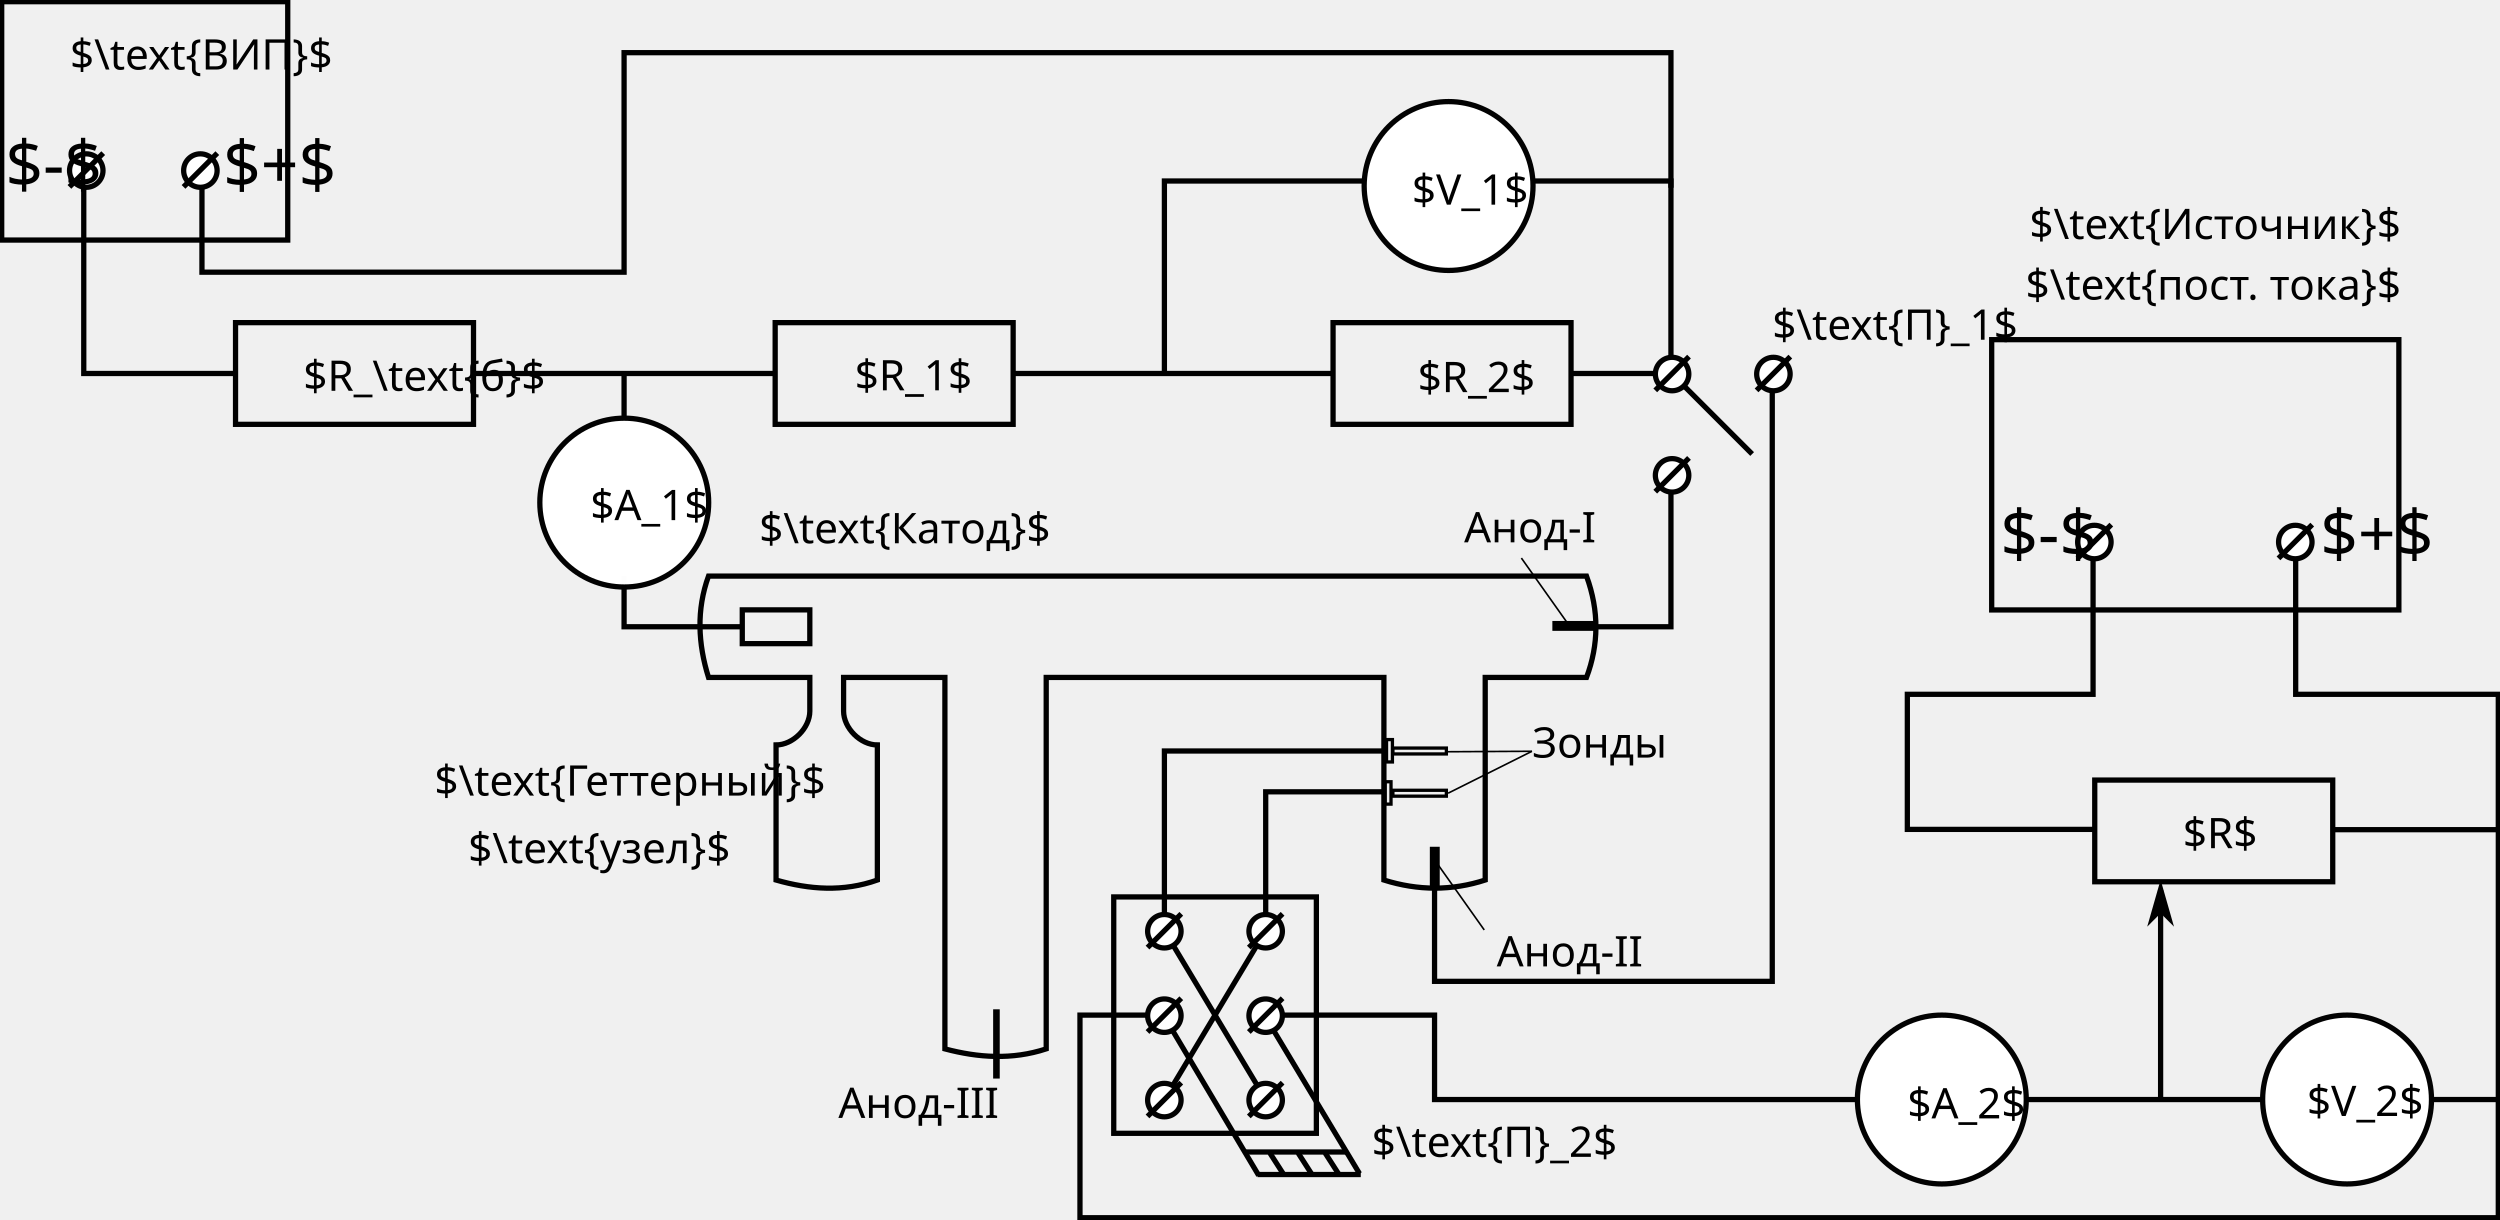
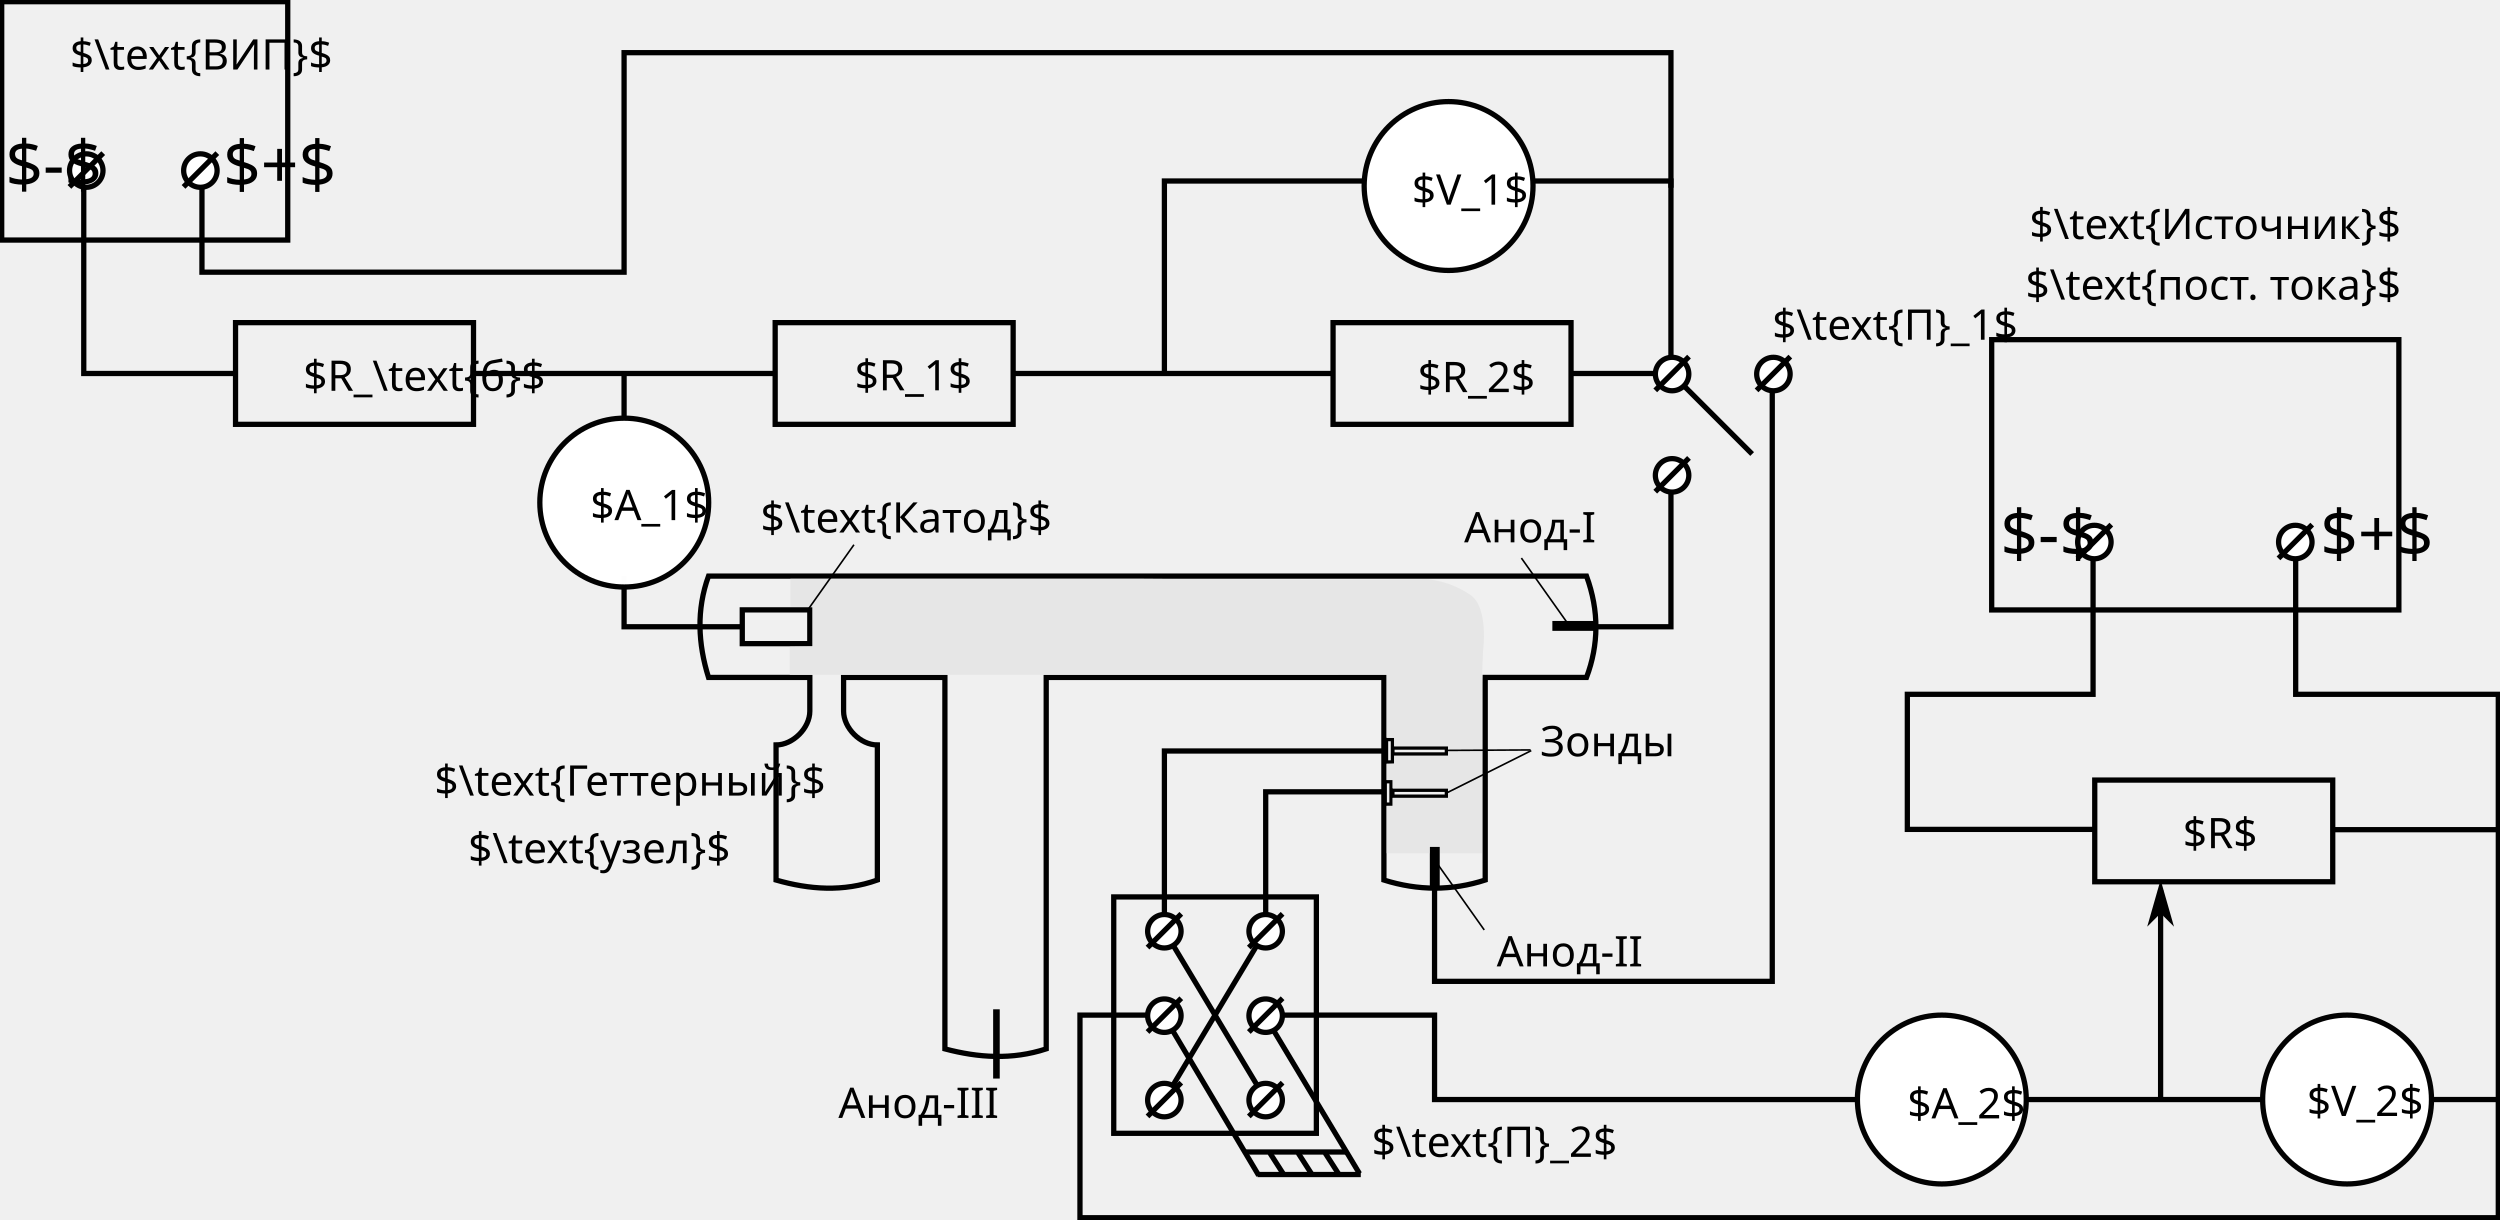
<svg xmlns="http://www.w3.org/2000/svg" width="133.713mm" height="65.221mm" viewBox="0 0 473.786 231.099" id="svg8942" version="1.1">
  <defs id="defs8944">
    <marker orient="auto" refY="0.0" refX="0.0" id="Arrow1Mend" style="overflow:visible;">
      <path id="path4330" d="M 0.0,0.0 L 5.0,-5.0 L -12.5,0.0 L 5.0,5.0 L 0.0,0.0 z " style="fill-rule:evenodd;stroke:#000000;stroke-width:1pt;stroke-opacity:1;fill:#000000;fill-opacity:1" transform="scale(0.4) rotate(180) translate(10,0)" />
    </marker>
    <marker orient="auto" refY="0" refX="0" id="Arrow1Lend" style="overflow:visible">
      <path id="path4215" d="M 0,0 5,-5 -12.5,0 5,5 0,0 Z" style="fill:#000000;fill-opacity:1;fill-rule:evenodd;stroke:#000000;stroke-width:1pt;stroke-opacity:1" transform="matrix(-0.8,0,0,-0.8,-10,0)" />
    </marker>
  </defs>
  <g id="layer1" transform="translate(-176.7158,-291.7631)">
    <circle style="opacity:0.99;fill:#ffffff;fill-opacity:1;stroke:#000000;stroke-width:1;stroke-linejoin:miter;stroke-miterlimit:4;stroke-dasharray:none;stroke-dashoffset:0;stroke-opacity:1" id="path9492" cx="397.377" cy="500.248" r="3.171" />
    <path style="fill:none;fill-rule:evenodd;stroke:#000000;stroke-width:1;stroke-linecap:butt;stroke-linejoin:miter;stroke-opacity:1;stroke-miterlimit:4;stroke-dasharray:none" d="m 394.185,503.343 6.4,-6.4" id="path9494" />
    <circle style="opacity:0.99;fill:#ffffff;fill-opacity:1;stroke:#000000;stroke-width:1;stroke-linejoin:miter;stroke-miterlimit:4;stroke-dasharray:none;stroke-dashoffset:0;stroke-opacity:1" id="path9492-2" cx="416.577" cy="500.248" r="3.171" />
    <path style="fill:none;fill-rule:evenodd;stroke:#000000;stroke-width:1;stroke-linecap:butt;stroke-linejoin:miter;stroke-opacity:1;stroke-miterlimit:4;stroke-dasharray:none" d="m 413.385,503.343 6.4,-6.4" id="path9494-0" />
    <circle style="opacity:0.99;fill:#ffffff;fill-opacity:1;stroke:#000000;stroke-width:1;stroke-linejoin:miter;stroke-miterlimit:4;stroke-dasharray:none;stroke-dashoffset:0;stroke-opacity:1" id="path9492-6" cx="397.377" cy="484.248" r="3.171" />
    <path style="fill:none;fill-rule:evenodd;stroke:#000000;stroke-width:1;stroke-linecap:butt;stroke-linejoin:miter;stroke-opacity:1;stroke-miterlimit:4;stroke-dasharray:none" d="m 394.185,487.343 6.4,-6.4" id="path9494-8" />
    <circle style="opacity:0.99;fill:#ffffff;fill-opacity:1;stroke:#000000;stroke-width:1;stroke-linejoin:miter;stroke-miterlimit:4;stroke-dasharray:none;stroke-dashoffset:0;stroke-opacity:1" id="path9492-9" cx="416.577" cy="484.248" r="3.171" />
    <path style="fill:none;fill-rule:evenodd;stroke:#000000;stroke-width:1;stroke-linecap:butt;stroke-linejoin:miter;stroke-opacity:1;stroke-miterlimit:4;stroke-dasharray:none" d="m 413.385,487.343 6.4,-6.4" id="path9494-2" />
    <circle style="opacity:0.99;fill:#ffffff;fill-opacity:1;stroke:#000000;stroke-width:1;stroke-linejoin:miter;stroke-miterlimit:4;stroke-dasharray:none;stroke-dashoffset:0;stroke-opacity:1" id="path9492-66" cx="397.377" cy="468.248" r="3.171" />
    <path style="fill:none;fill-rule:evenodd;stroke:#000000;stroke-width:1;stroke-linecap:butt;stroke-linejoin:miter;stroke-opacity:1;stroke-miterlimit:4;stroke-dasharray:none" d="m 394.185,471.343 6.4,-6.4" id="path9494-4" />
    <circle style="opacity:0.99;fill:#ffffff;fill-opacity:1;stroke:#000000;stroke-width:1;stroke-linejoin:miter;stroke-miterlimit:4;stroke-dasharray:none;stroke-dashoffset:0;stroke-opacity:1" id="path9492-95" cx="416.577" cy="468.248" r="3.171" />
    <path style="fill:none;fill-rule:evenodd;stroke:#000000;stroke-width:1;stroke-linecap:butt;stroke-linejoin:miter;stroke-opacity:1;stroke-miterlimit:4;stroke-dasharray:none" d="m 413.385,471.343 6.4,-6.4" id="path9494-04" />
    <path style="fill:none;fill-rule:evenodd;stroke:#000000;stroke-width:1;stroke-linecap:butt;stroke-linejoin:miter;stroke-opacity:1;stroke-miterlimit:4;stroke-dasharray:none" d="m 399.194,471.156 15.664,26.107" id="path9546" />
    <path style="fill:none;fill-rule:evenodd;stroke:#000000;stroke-width:1;stroke-linecap:butt;stroke-linejoin:miter;stroke-opacity:1;stroke-miterlimit:4;stroke-dasharray:none" d="m 398.798,497.787 16.226,-27.043" id="path9548" />
    <path style="fill:none;fill-rule:evenodd;stroke:#000000;stroke-width:1;stroke-linecap:butt;stroke-linejoin:miter;stroke-opacity:1;stroke-miterlimit:4;stroke-dasharray:none" d="M 434.364,514.187 418.138,487.144" id="path9548-8" />
    <path style="fill:none;fill-rule:evenodd;stroke:#000000;stroke-width:1;stroke-linecap:butt;stroke-linejoin:miter;stroke-opacity:1;stroke-miterlimit:4;stroke-dasharray:none" d="M 415.257,514.522 399.019,487.201" id="path9548-7" />
    <path style="fill:none;fill-rule:evenodd;stroke:#000000;stroke-width:1;stroke-linecap:butt;stroke-linejoin:miter;stroke-opacity:1;stroke-miterlimit:4;stroke-dasharray:none" d="m 434.604,514.352 -19.581,0" id="path9571" />
    <path style="fill:none;fill-rule:evenodd;stroke:#000000;stroke-width:1;stroke-linecap:butt;stroke-linejoin:miter;stroke-opacity:1;stroke-miterlimit:4;stroke-dasharray:none" d="m 432.05,510.085 -19.457,0" id="path9573" />
    <path style="fill:none;fill-rule:evenodd;stroke:#000000;stroke-width:1;stroke-linecap:butt;stroke-linejoin:miter;stroke-opacity:1;stroke-miterlimit:4;stroke-dasharray:none" d="m 427.855,510.274 2.631,4.103" id="path9577" />
    <path style="fill:none;fill-rule:evenodd;stroke:#000000;stroke-width:1;stroke-linecap:butt;stroke-linejoin:miter;stroke-opacity:1;stroke-miterlimit:4;stroke-dasharray:none" d="m 422.735,510.274 2.631,4.103" id="path9577-1" />
    <path style="fill:none;fill-rule:evenodd;stroke:#000000;stroke-width:1;stroke-linecap:butt;stroke-linejoin:miter;stroke-opacity:1;stroke-miterlimit:4;stroke-dasharray:none" d="m 417.379,510.274 2.631,4.103" id="path9577-7" />
    <path style="fill:none;fill-rule:evenodd;stroke:#000000;stroke-width:1;stroke-linecap:butt;stroke-linejoin:miter;stroke-miterlimit:4;stroke-dasharray:none;stroke-dashoffset:0;stroke-opacity:1" d="m 387.786,506.543 38.399,0 0,-44.799 -38.399,0 z" id="path9600" />
    <path style="fill:none;fill-rule:evenodd;stroke:#000000;stroke-width:1;stroke-linecap:butt;stroke-linejoin:miter;stroke-opacity:1;stroke-miterlimit:4;stroke-dasharray:none" d="m 438.985,458.543 c 6.508,2.051 12.907,2.043 19.2,0 l 0,-38.399 19.2,0 c 2.323,-6.189 2.418,-12.58 0,-19.2 l -166.397,0 c -2.316,6.4 -1.989,12.8 0,19.2 l 19.2,0 0,6.4 c 0,3.2 -3.2,6.4 -6.4,6.4 l 0,25.6 c 6.333,1.811 12.715,2.292 19.2,0 l 0,-25.6 c -3.2,0 -6.4,-3.2 -6.4,-6.4 l 0,-6.4 19.2,0 0,70.399 c 6.333,1.677 12.715,2.122 19.2,0 l 0,-70.399 63.999,0 z" id="path9602" />
    <path style="fill:none;fill-rule:evenodd;stroke:#000000;stroke-width:1;stroke-linecap:butt;stroke-linejoin:miter;stroke-miterlimit:4;stroke-dasharray:none;stroke-opacity:1" d="m 416.585,465.056 0,-23.232 22.4,0" id="path9627" />
    <path style="fill:none;fill-rule:evenodd;stroke:#000000;stroke-width:1;stroke-linecap:butt;stroke-linejoin:miter;stroke-miterlimit:4;stroke-dasharray:none;stroke-opacity:1" d="m 438.985,434.088 -41.599,0 0,30.824" id="path9629" />
    <path style="fill:none;fill-rule:evenodd;stroke:#000000;stroke-width:1;stroke-linecap:butt;stroke-linejoin:miter;stroke-opacity:1;stroke-miterlimit:4;stroke-dasharray:none" d="m 317.387,407.344 0,6.4 12.8,0 0,-6.4 z" id="path9631" />
    <circle style="opacity:0.99;fill:#ffffff;fill-opacity:1;stroke:#000000;stroke-width:1;stroke-linejoin:miter;stroke-miterlimit:4;stroke-dasharray:none;stroke-dashoffset:0;stroke-opacity:1" id="path9492-9-1" cx="493.601" cy="381.85" r="3.171" />
    <path style="fill:none;fill-rule:evenodd;stroke:#000000;stroke-width:1;stroke-linecap:butt;stroke-linejoin:miter;stroke-opacity:1;stroke-miterlimit:4;stroke-dasharray:none" d="m 490.409,384.945 6.4,-6.4" id="path9494-2-5" />
    <circle style="opacity:0.99;fill:#ffffff;fill-opacity:1;stroke:#000000;stroke-width:1;stroke-linejoin:miter;stroke-miterlimit:4;stroke-dasharray:none;stroke-dashoffset:0;stroke-opacity:1" id="path9492-9-9" cx="493.601" cy="362.65" r="3.171" />
    <path style="fill:none;fill-rule:evenodd;stroke:#000000;stroke-width:1;stroke-linecap:butt;stroke-linejoin:miter;stroke-opacity:1;stroke-miterlimit:4;stroke-dasharray:none" d="m 490.409,365.745 6.4,-6.4" id="path9494-2-4" />
    <circle style="opacity:0.99;fill:#ffffff;fill-opacity:1;stroke:#000000;stroke-width:1;stroke-linejoin:miter;stroke-miterlimit:4;stroke-dasharray:none;stroke-dashoffset:0;stroke-opacity:1" id="path9492-9-90" cx="512.801" cy="362.65" r="3.171" />
    <path style="fill:none;fill-rule:evenodd;stroke:#000000;stroke-width:1;stroke-linecap:butt;stroke-linejoin:miter;stroke-opacity:1;stroke-miterlimit:4;stroke-dasharray:none" d="m 509.609,365.745 6.4,-6.4" id="path9494-2-9" />
    <path style="fill:none;fill-rule:evenodd;stroke:#000000;stroke-width:1;stroke-linecap:butt;stroke-linejoin:miter;stroke-miterlimit:4;stroke-dasharray:none;stroke-opacity:1" d="m 471.447,410.544 21.937,0 0,-25.6" id="path9703" />
    <path style="fill:none;fill-rule:evenodd;stroke:#000000;stroke-width:1;stroke-linecap:butt;stroke-linejoin:miter;stroke-opacity:1;stroke-miterlimit:4;stroke-dasharray:none" d="m 495.97,365.01 12.8,12.8" id="path9707" />
    <path style="fill:none;fill-rule:evenodd;stroke:#000000;stroke-width:1;stroke-linecap:butt;stroke-linejoin:miter;stroke-opacity:1;stroke-miterlimit:4;stroke-dasharray:none" d="m 317.387,410.544 -22.4,0 0,-9.6" id="path9726" />
    <circle style="opacity:0.99;fill:#ffffff;fill-opacity:1;stroke:#000000;stroke-width:1;stroke-linejoin:miter;stroke-miterlimit:4;stroke-dasharray:none;stroke-dashoffset:0;stroke-opacity:1" id="path9728" cx="295.02" cy="387.013" r="16" />
    <path style="fill:none;fill-rule:evenodd;stroke:#000000;stroke-width:1;stroke-linecap:butt;stroke-linejoin:miter;stroke-opacity:1;stroke-miterlimit:4;stroke-dasharray:none" d="m 294.987,370.865 0,-8.32" id="path9730" />
    <path style="fill:none;fill-rule:evenodd;stroke:#000000;stroke-width:1;stroke-linecap:butt;stroke-linejoin:miter;stroke-opacity:1;stroke-miterlimit:4;stroke-dasharray:none" d="m 323.621,352.909 0,19.272 45.1,0 0,-19.272 z" id="path9732" />
    <path style="fill:none;fill-rule:evenodd;stroke:#000000;stroke-width:1;stroke-linecap:butt;stroke-linejoin:miter;stroke-opacity:1;stroke-miterlimit:4;stroke-dasharray:none" d="m 429.349,352.909 0,19.272 45.1,0 0,-19.272 z" id="path9732-7" />
    <path style="fill:none;fill-rule:evenodd;stroke:#000000;stroke-width:1;stroke-linecap:butt;stroke-linejoin:miter;stroke-opacity:1;stroke-miterlimit:4;stroke-dasharray:none" d="m 221.352,352.909 0,19.272 45.1,0 0,-19.272 z" id="path9732-71" />
    <path style="fill:none;fill-rule:evenodd;stroke:#000000;stroke-width:1;stroke-linecap:butt;stroke-linejoin:miter;stroke-opacity:1;stroke-miterlimit:4;stroke-dasharray:none" d="m 266.188,362.545 57.599,0" id="path9755" />
    <path style="fill:none;fill-rule:evenodd;stroke:#000000;stroke-width:1;stroke-linecap:butt;stroke-linejoin:miter;stroke-opacity:1;stroke-miterlimit:4;stroke-dasharray:none" d="m 490.184,362.545 -16,0" id="path9757" />
    <path style="fill:none;fill-rule:evenodd;stroke:#000000;stroke-width:1;stroke-linecap:butt;stroke-linejoin:miter;stroke-opacity:1;stroke-miterlimit:4;stroke-dasharray:none" d="m 429.385,362.545 -60.799,0" id="path9759" />
    <circle style="opacity:0.99;fill:#ffffff;fill-opacity:1;stroke:#000000;stroke-width:1;stroke-linejoin:miter;stroke-miterlimit:4;stroke-dasharray:none;stroke-dashoffset:0;stroke-opacity:1" id="path9728-1" cx="451.245" cy="327.015" r="16" />
    <path style="fill:none;fill-rule:evenodd;stroke:#000000;stroke-width:1;stroke-linecap:butt;stroke-linejoin:miter;stroke-opacity:1;stroke-miterlimit:4;stroke-dasharray:none" d="m 397.385,362.545 0,-36.479 37.759,0" id="path9776" />
    <path style="fill:none;fill-rule:evenodd;stroke:#000000;stroke-width:1;stroke-linecap:butt;stroke-linejoin:miter;stroke-opacity:1;stroke-miterlimit:4;stroke-dasharray:none" d="m 493.384,359.345 0,-33.279 -26.24,0" id="path9778" />
    <path style="fill:none;fill-rule:evenodd;stroke:#000000;stroke-width:1;stroke-linecap:butt;stroke-linejoin:miter;stroke-miterlimit:4;stroke-dasharray:none;stroke-opacity:1" d="m 177.036,292.083 0,45.174 54.209,0 0,-45.174 z" id="path9780" />
    <circle style="opacity:0.99;fill:#ffffff;fill-opacity:1;stroke:#000000;stroke-width:1;stroke-linejoin:miter;stroke-miterlimit:4;stroke-dasharray:none;stroke-dashoffset:0;stroke-opacity:1" id="path9492-9-90-5" cx="214.689" cy="324.089" r="3.171" />
    <path style="fill:none;fill-rule:evenodd;stroke:#000000;stroke-width:1;stroke-linecap:butt;stroke-linejoin:miter;stroke-opacity:1;stroke-miterlimit:4;stroke-dasharray:none" d="m 211.497,327.184 6.4,-6.4" id="path9494-2-9-9" />
    <circle style="opacity:0.99;fill:#ffffff;fill-opacity:1;stroke:#000000;stroke-width:1;stroke-linejoin:miter;stroke-miterlimit:4;stroke-dasharray:none;stroke-dashoffset:0;stroke-opacity:1" id="path9492-9-90-7" cx="193.065" cy="324.089" r="3.171" />
    <path style="fill:none;fill-rule:evenodd;stroke:#000000;stroke-width:1;stroke-linecap:butt;stroke-linejoin:miter;stroke-opacity:1;stroke-miterlimit:4;stroke-dasharray:none" d="m 189.873,327.184 6.4,-6.4" id="path9494-2-9-7" />
    <path style="fill:none;fill-rule:evenodd;stroke:#000000;stroke-width:1;stroke-linecap:butt;stroke-linejoin:miter;stroke-opacity:1;stroke-miterlimit:4;stroke-dasharray:none" d="m 192.589,327.346 0,35.199 28.799,0" id="path9808" />
    <path style="fill:none;fill-rule:evenodd;stroke:#000000;stroke-width:1;stroke-linecap:butt;stroke-linejoin:miter;stroke-opacity:1;stroke-miterlimit:4;stroke-dasharray:none" d="m 493.384,327.346 0,-25.6 -198.396,0 0,41.599 -79.999,0 0,-16" id="path9810" />
    <circle style="opacity:0.99;fill:#ffffff;fill-opacity:1;stroke:#000000;stroke-width:1;stroke-linejoin:miter;stroke-miterlimit:4;stroke-dasharray:none;stroke-dashoffset:0;stroke-opacity:1" id="path9728-1-6" cx="544.722" cy="500.141" r="16" />
    <circle style="opacity:0.99;fill:#ffffff;fill-opacity:1;stroke:#000000;stroke-width:1;stroke-linejoin:miter;stroke-miterlimit:4;stroke-dasharray:none;stroke-dashoffset:0;stroke-opacity:1" id="path9728-1-6-7" cx="621.52" cy="500.141" r="16" />
    <path style="fill:none;fill-rule:evenodd;stroke:#000000;stroke-width:1;stroke-linecap:butt;stroke-linejoin:miter;stroke-opacity:1;stroke-miterlimit:4;stroke-dasharray:none" d="m 573.702,439.598 0,19.272 45.1,0 0,-19.272 z" id="path9732-7-3" />
    <path style="fill:none;fill-rule:evenodd;stroke:#000000;stroke-width:1;stroke-linecap:butt;stroke-linejoin:miter;stroke-opacity:1;stroke-miterlimit:4;stroke-dasharray:none" d="m 560.582,500.143 44.799,0" id="path9863" />
    <path style="fill:none;fill-rule:evenodd;stroke:#000000;stroke-width:1;stroke-linecap:butt;stroke-linejoin:miter;stroke-opacity:1;marker-end:url(#Arrow1Mend);stroke-miterlimit:4;stroke-dasharray:none" d="m 586.182,500.143 0,-39.679" id="path9867" />
    <path style="fill:none;fill-rule:evenodd;stroke:#000000;stroke-width:1;stroke-linecap:butt;stroke-linejoin:miter;stroke-opacity:1;stroke-miterlimit:4;stroke-dasharray:none" d="m 650.185,500.144 0,-51.145 -31.488,0" id="path9891" />
    <path style="fill:none;fill-rule:evenodd;stroke:#000000;stroke-width:1;stroke-linecap:butt;stroke-linejoin:miter;stroke-opacity:1;stroke-miterlimit:4;stroke-dasharray:none" d="m 554.171,356.134 0,51.223 77.165,0 0,-51.223 z" id="path9893" />
    <path style="fill:none;fill-rule:evenodd;stroke:#000000;stroke-width:1;stroke-linecap:butt;stroke-linejoin:miter;stroke-miterlimit:4;stroke-dasharray:none;stroke-opacity:1" d="m 448.584,452.382 0,25.361 63.999,0 0,-111.998" id="path9897" />
    <path style="fill:none;fill-rule:evenodd;stroke:#000000;stroke-width:1;stroke-linecap:butt;stroke-linejoin:miter;stroke-opacity:1;stroke-miterlimit:4;stroke-dasharray:none" d="m 419.785,484.143 28.799,0 0,16 79.999,0" id="path9901" />
    <path style="fill:none;fill-rule:evenodd;stroke:#000000;stroke-width:1;stroke-linecap:butt;stroke-linejoin:miter;stroke-opacity:1;stroke-miterlimit:4;stroke-dasharray:none" d="m 394.185,484.143 -12.8,0 0,38.399 268.795,0 0,-22.4 -12.8,0" id="path9909" />
    <circle style="opacity:0.99;fill:#ffffff;fill-opacity:1;stroke:#000000;stroke-width:1;stroke-linejoin:miter;stroke-miterlimit:4;stroke-dasharray:none;stroke-dashoffset:0;stroke-opacity:1" id="path9492-9-90-5-3" cx="611.71" cy="394.488" r="3.171" />
    <path style="fill:none;fill-rule:evenodd;stroke:#000000;stroke-width:1;stroke-linecap:butt;stroke-linejoin:miter;stroke-opacity:1;stroke-miterlimit:4;stroke-dasharray:none" d="m 608.518,397.583 6.4,-6.4" id="path9494-2-9-9-9" />
    <circle style="opacity:0.99;fill:#ffffff;fill-opacity:1;stroke:#000000;stroke-width:1;stroke-linejoin:miter;stroke-miterlimit:4;stroke-dasharray:none;stroke-dashoffset:0;stroke-opacity:1" id="path9492-9-90-7-4" cx="573.629" cy="394.488" r="3.171" />
    <path style="fill:none;fill-rule:evenodd;stroke:#000000;stroke-width:1;stroke-linecap:butt;stroke-linejoin:miter;stroke-opacity:1;stroke-miterlimit:4;stroke-dasharray:none" d="m 570.438,397.583 6.4,-6.4" id="path9494-2-9-7-8" />
    <path style="fill:none;fill-rule:evenodd;stroke:#000000;stroke-width:1;stroke-linecap:butt;stroke-linejoin:miter;stroke-opacity:1;stroke-miterlimit:4;stroke-dasharray:none" d="m 611.781,397.745 0,25.6 38.399,0 0,25.6" id="path9956" />
    <path style="fill:none;fill-rule:evenodd;stroke:#000000;stroke-width:1;stroke-linecap:butt;stroke-linejoin:miter;stroke-opacity:1;stroke-miterlimit:4;stroke-dasharray:none" d="m 573.382,397.745 0,25.6 -35.199,0 0,25.6 35.199,0" id="path9958" />
    <rect style="opacity:1;fill:none;fill-opacity:1;fill-rule:nonzero;stroke:#000000;stroke-width:0.625;stroke-linecap:butt;stroke-linejoin:miter;stroke-miterlimit:4;stroke-dasharray:none;stroke-dashoffset:0;stroke-opacity:1" id="rect4266" width="1.116" height="4.241" x="439.484" y="431.925" rx="1.5484264e-10" ry="0.004" />
    <rect style="opacity:1;fill:none;fill-opacity:1;fill-rule:nonzero;stroke:#000000;stroke-width:0.625;stroke-linecap:butt;stroke-linejoin:miter;stroke-miterlimit:4;stroke-dasharray:none;stroke-dashoffset:0;stroke-opacity:1" id="rect4270" width="10.134" height="1.116" x="440.689" y="433.532" rx="4.0401565e-10" ry="0.004" />
    <rect ry="0.004" rx="1.5484264e-10" y="439.916" x="439.216" height="4.241" width="1.116" id="rect4272" style="opacity:1;fill:none;fill-opacity:1;fill-rule:nonzero;stroke:#000000;stroke-width:0.625;stroke-linecap:butt;stroke-linejoin:miter;stroke-miterlimit:4;stroke-dasharray:none;stroke-dashoffset:0;stroke-opacity:1" />
    <rect ry="0.004" rx="4.0401565e-10" y="441.532" x="440.689" height="1.116" width="10.134" id="rect4276" style="opacity:1;fill:none;fill-opacity:1;fill-rule:nonzero;stroke:#000000;stroke-width:0.625;stroke-linecap:butt;stroke-linejoin:miter;stroke-miterlimit:4;stroke-dasharray:none;stroke-dashoffset:0;stroke-opacity:1" />
-     <path style="opacity:1;fill:none;fill-opacity:1;fill-rule:nonzero;stroke:#000000;stroke-width:0.312;stroke-linecap:butt;stroke-linejoin:miter;stroke-miterlimit:4;stroke-dasharray:none;stroke-dashoffset:0;stroke-opacity:1" d="m 451.149,442.087 15.893,-7.946" id="path4278" />
    <path id="path4280" d="m 465.039,397.523 8.873,12.523" style="opacity:1;fill:none;fill-opacity:1;fill-rule:nonzero;stroke:#000000;stroke-width:0.312;stroke-linecap:butt;stroke-linejoin:miter;stroke-miterlimit:4;stroke-dasharray:none;stroke-dashoffset:0;stroke-opacity:1" />
-     <path id="path4282" d="m 450.971,434.23 16.071,-0.089" style="opacity:1;fill:none;fill-opacity:1;fill-rule:nonzero;stroke:#000000;stroke-width:0.312;stroke-linecap:butt;stroke-linejoin:miter;stroke-miterlimit:4;stroke-dasharray:none;stroke-dashoffset:0;stroke-opacity:1" />
    <path style="opacity:1;fill:none;fill-opacity:1;fill-rule:nonzero;stroke:#000000;stroke-width:0.312;stroke-linecap:butt;stroke-linejoin:miter;stroke-miterlimit:4;stroke-dasharray:none;stroke-dashoffset:0;stroke-opacity:1" d="m 449.129,455.48 8.873,12.523" id="path4284" />
    <path style="opacity:1;fill:none;fill-opacity:1;fill-rule:nonzero;stroke:#000000;stroke-width:1.25;stroke-linecap:butt;stroke-linejoin:miter;stroke-miterlimit:4;stroke-dasharray:none;stroke-dashoffset:0;stroke-opacity:1" d="m 365.555,496.166 0,-13.125" id="path4286" />
    <path id="path4288" d="m 448.628,460.452 0,-8.214" style="opacity:1;fill:none;fill-opacity:1;fill-rule:nonzero;stroke:#000000;stroke-width:1.875;stroke-linecap:butt;stroke-linejoin:miter;stroke-miterlimit:4;stroke-dasharray:none;stroke-dashoffset:0;stroke-opacity:1" />
    <path style="opacity:1;fill:none;fill-opacity:1;fill-rule:nonzero;stroke:#000000;stroke-width:1.875;stroke-linecap:butt;stroke-linejoin:miter;stroke-miterlimit:4;stroke-dasharray:none;stroke-dashoffset:0;stroke-opacity:1" d="m 470.911,410.382 8.214,0" id="path4290" />
-     <text xml:space="preserve" style="font-style:normal;font-weight:normal;font-size:8px;line-height:125%;font-family:sans-serif;letter-spacing:0px;word-spacing:0px;fill:#000000;fill-opacity:1;stroke:none;stroke-width:1;stroke-linecap:butt;stroke-linejoin:miter;stroke-miterlimit:4;stroke-dasharray:none;stroke-opacity:1" x="320.587" y="394.714" id="text9960">
-       <tspan id="tspan9962" x="320.587" y="394.714">$\text{Катод}$</tspan>
+     <text xml:space="preserve" style="font-style:normal;font-weight:normal;font-size:8px;line-height:125%;font-family:sans-serif;letter-spacing:0px;word-spacing:0px;fill:#000000;fill-opacity:1;stroke:none;stroke-width:1;stroke-linecap:butt;stroke-linejoin:miter;stroke-miterlimit:4;stroke-dasharray:none;stroke-opacity:1" x="320.839" y="392.694" id="text9960">
+       <tspan id="tspan9962" x="320.839" y="392.694">$\text{Катод}$</tspan>
    </text>
    <text xml:space="preserve" style="font-style:normal;font-weight:normal;font-size:8px;line-height:125%;font-family:sans-serif;letter-spacing:0px;word-spacing:0px;fill:#000000;fill-opacity:1;stroke:none;stroke-width:1;stroke-linecap:butt;stroke-linejoin:miter;stroke-miterlimit:4;stroke-dasharray:none;stroke-opacity:1" x="454.185" y="394.545" id="text9960-1">
      <tspan id="tspan9962-2" x="454.185" y="394.545">Анод-I</tspan>
    </text>
    <text xml:space="preserve" style="font-style:normal;font-weight:normal;font-size:8px;line-height:125%;font-family:sans-serif;letter-spacing:0px;word-spacing:0px;fill:#000000;fill-opacity:1;stroke:none;stroke-width:1;stroke-linecap:butt;stroke-linejoin:miter;stroke-miterlimit:4;stroke-dasharray:none;stroke-opacity:1" x="460.361" y="474.915" id="text9960-1-9">
      <tspan id="tspan9962-2-3" x="460.361" y="474.915">Анод-II</tspan>
    </text>
-     <text xml:space="preserve" style="font-style:normal;font-weight:normal;font-size:8px;line-height:125%;font-family:sans-serif;letter-spacing:0px;word-spacing:0px;fill:#000000;fill-opacity:1;stroke:none;stroke-width:1;stroke-linecap:butt;stroke-linejoin:miter;stroke-miterlimit:4;stroke-dasharray:none;stroke-opacity:1" x="467.105" y="435.343" id="text10000">
-       <tspan id="tspan10002" x="467.105" y="435.343">Зонды</tspan>
+     <text xml:space="preserve" style="font-style:normal;font-weight:normal;font-size:8px;line-height:125%;font-family:sans-serif;letter-spacing:0px;word-spacing:0px;fill:#000000;fill-opacity:1;stroke:none;stroke-width:1;stroke-linecap:butt;stroke-linejoin:miter;stroke-miterlimit:4;stroke-dasharray:none;stroke-opacity:1" x="468.62" y="435.091" id="text10000">
+       <tspan id="tspan10002" x="468.62" y="435.091">Зонды</tspan>
    </text>
    <text xml:space="preserve" style="font-style:normal;font-weight:normal;font-size:8px;line-height:125%;font-family:sans-serif;letter-spacing:0px;word-spacing:0px;fill:#000000;fill-opacity:1;stroke:none;stroke-width:1;stroke-linecap:butt;stroke-linejoin:miter;stroke-opacity:1;stroke-miterlimit:4;stroke-dasharray:none" x="436.659" y="511.003" id="text10004-9">
      <tspan id="tspan10006-0" x="436.659" y="511.003">$\text{П}_2$</tspan>
    </text>
    <text xml:space="preserve" style="font-style:normal;font-weight:normal;font-size:8px;line-height:125%;font-family:sans-serif;letter-spacing:0px;word-spacing:0px;fill:#000000;fill-opacity:1;stroke:none;stroke-width:1;stroke-linecap:butt;stroke-linejoin:miter;stroke-miterlimit:4;stroke-dasharray:none;stroke-opacity:1" x="335.598" y="503.63" id="text9960-1-9-8">
      <tspan id="tspan9962-2-3-8" x="335.598" y="503.63">Анод-III</tspan>
    </text>
    <text xml:space="preserve" style="font-style:normal;font-weight:normal;font-size:8px;line-height:125%;font-family:sans-serif;letter-spacing:0px;word-spacing:0px;fill:#000000;fill-opacity:1;stroke:none;stroke-width:1;stroke-linecap:butt;stroke-linejoin:miter;stroke-miterlimit:4;stroke-dasharray:none;stroke-opacity:1" x="259.037" y="442.544" id="text10044">
      <tspan id="tspan10046" x="259.037" y="442.544">$\text{Геттерный}$</tspan>
    </text>
    <text xml:space="preserve" style="font-style:normal;font-weight:normal;font-size:8px;line-height:125%;font-family:sans-serif;letter-spacing:0px;word-spacing:0px;fill:#000000;fill-opacity:1;stroke:none;stroke-width:1;stroke-linecap:butt;stroke-linejoin:miter;stroke-miterlimit:4;stroke-dasharray:none;stroke-opacity:1" x="265.437" y="455.343" id="text10048">
      <tspan id="tspan10050" x="265.437" y="455.343">$\text{узел}$</tspan>
    </text>
    <text xml:space="preserve" style="font-style:normal;font-weight:normal;font-size:8px;line-height:125%;font-family:sans-serif;letter-spacing:0px;word-spacing:0px;fill:#000000;fill-opacity:1;stroke:none;stroke-width:1;stroke-linecap:butt;stroke-linejoin:miter;stroke-miterlimit:4;stroke-dasharray:none;stroke-opacity:1" x="189.977" y="304.946" id="text10052">
      <tspan id="tspan10054" x="189.977" y="304.946">$\text{ВИП}$</tspan>
    </text>
    <text xml:space="preserve" style="font-style:normal;font-weight:normal;font-size:8px;line-height:125%;font-family:sans-serif;letter-spacing:0px;word-spacing:0px;fill:#000000;fill-opacity:1;stroke:none;stroke-width:1;stroke-linecap:butt;stroke-linejoin:miter;stroke-miterlimit:4;stroke-dasharray:none;stroke-opacity:1" x="561.311" y="337.064" id="text10056">
      <tspan id="tspan10058" x="561.311" y="337.064">$\text{Источник}$</tspan>
    </text>
    <text xml:space="preserve" style="font-style:normal;font-weight:normal;font-size:8px;line-height:125%;font-family:sans-serif;letter-spacing:0px;word-spacing:0px;fill:#000000;fill-opacity:1;stroke:none;stroke-width:1;stroke-linecap:butt;stroke-linejoin:miter;stroke-miterlimit:4;stroke-dasharray:none;stroke-opacity:1" x="560.582" y="348.543" id="text10060">
      <tspan id="tspan10062" x="560.582" y="348.543">$\text{пост. тока}$</tspan>
    </text>
    <text xml:space="preserve" style="font-style:normal;font-weight:normal;font-size:8px;line-height:125%;font-family:sans-serif;letter-spacing:0px;word-spacing:0px;fill:#000000;fill-opacity:1;stroke:none;stroke-width:1;stroke-linecap:butt;stroke-linejoin:miter;stroke-miterlimit:4;stroke-dasharray:none;stroke-opacity:1" x="590.393" y="452.515" id="text10068">
      <tspan id="tspan10070" x="590.393" y="452.515">$R$</tspan>
    </text>
    <text xml:space="preserve" style="font-style:normal;font-weight:normal;font-size:8px;line-height:125%;font-family:sans-serif;letter-spacing:0px;word-spacing:0px;fill:#000000;fill-opacity:1;stroke:none;stroke-width:1;stroke-linecap:butt;stroke-linejoin:miter;stroke-miterlimit:4;stroke-dasharray:none;stroke-opacity:1" x="613.91" y="503.268" id="text10072">
      <tspan id="tspan10074" x="613.91" y="503.268">$V_2$</tspan>
    </text>
    <text xml:space="preserve" style="font-style:normal;font-weight:normal;font-size:8px;line-height:125%;font-family:sans-serif;letter-spacing:0px;word-spacing:0px;fill:#000000;fill-opacity:1;stroke:none;stroke-width:1;stroke-linecap:butt;stroke-linejoin:miter;stroke-miterlimit:4;stroke-dasharray:none;stroke-opacity:1" x="538.183" y="503.714" id="text10076">
      <tspan id="tspan10078" x="538.183" y="503.714">$A_2$</tspan>
    </text>
    <text xml:space="preserve" style="font-style:normal;font-weight:normal;font-size:8px;line-height:125%;font-family:sans-serif;letter-spacing:0px;word-spacing:0px;fill:#000000;fill-opacity:1;stroke:none;stroke-width:1;stroke-linecap:butt;stroke-linejoin:miter;stroke-miterlimit:4;stroke-dasharray:none;stroke-opacity:1" x="445.385" y="366.081" id="text10080">
      <tspan id="tspan10082" x="445.385" y="366.081">$R_2$</tspan>
    </text>
    <text xml:space="preserve" style="font-style:normal;font-weight:normal;font-size:8px;line-height:125%;font-family:sans-serif;letter-spacing:0px;word-spacing:0px;fill:#000000;fill-opacity:1;stroke:none;stroke-width:1;stroke-linecap:butt;stroke-linejoin:miter;stroke-miterlimit:4;stroke-dasharray:none;stroke-opacity:1" x="338.693" y="365.745" id="text10084">
      <tspan id="tspan10086" x="338.693" y="365.745">$R_1$</tspan>
    </text>
    <text xml:space="preserve" style="font-style:normal;font-weight:normal;font-size:8px;line-height:125%;font-family:sans-serif;letter-spacing:0px;word-spacing:0px;fill:#000000;fill-opacity:1;stroke:none;stroke-width:1;stroke-linecap:butt;stroke-linejoin:miter;stroke-miterlimit:4;stroke-dasharray:none;stroke-opacity:1" x="288.587" y="390.334" id="text10088">
      <tspan id="tspan10090" x="288.587" y="390.334">$A_1$</tspan>
    </text>
    <text xml:space="preserve" style="font-style:normal;font-weight:normal;font-size:8px;line-height:125%;font-family:sans-serif;letter-spacing:0px;word-spacing:0px;fill:#000000;fill-opacity:1;stroke:none;stroke-width:1;stroke-linecap:butt;stroke-linejoin:miter;stroke-miterlimit:4;stroke-dasharray:none;stroke-opacity:1" x="444.291" y="330.546" id="text10092">
      <tspan id="tspan10094" x="444.291" y="330.546">$V_1$</tspan>
    </text>
    <text xml:space="preserve" style="font-style:normal;font-weight:normal;font-size:8px;line-height:125%;font-family:sans-serif;letter-spacing:0px;word-spacing:0px;fill:#000000;fill-opacity:1;stroke:none;stroke-width:1;stroke-linecap:butt;stroke-linejoin:miter;stroke-miterlimit:4;stroke-dasharray:none;stroke-opacity:1" x="234.188" y="365.828" id="text10096">
      <tspan id="tspan10098" x="234.188" y="365.828">$R_\text{б}$</tspan>
    </text>
    <text xml:space="preserve" style="font-style:normal;font-weight:normal;font-size:12.5px;line-height:125%;font-family:sans-serif;letter-spacing:0px;word-spacing:0px;fill:#000000;fill-opacity:1;stroke:none;stroke-width:1px;stroke-linecap:butt;stroke-linejoin:miter;stroke-opacity:1" x="555.804" y="397.362" id="text10119">
      <tspan id="tspan10121" x="555.804" y="397.362">$-$</tspan>
    </text>
    <text xml:space="preserve" style="font-style:normal;font-weight:normal;font-size:12.5px;line-height:125%;font-family:sans-serif;letter-spacing:0px;word-spacing:0px;fill:#000000;fill-opacity:1;stroke:none;stroke-width:1px;stroke-linecap:butt;stroke-linejoin:miter;stroke-opacity:1" x="616.429" y="397.362" id="text10123">
      <tspan id="tspan10125" x="616.429" y="397.362">$+$</tspan>
    </text>
    <text xml:space="preserve" style="font-style:normal;font-weight:normal;font-size:12.5px;line-height:125%;font-family:sans-serif;letter-spacing:0px;word-spacing:0px;fill:#000000;fill-opacity:1;stroke:none;stroke-width:1px;stroke-linecap:butt;stroke-linejoin:miter;stroke-opacity:1" x="177.727" y="327.362" id="text10127">
      <tspan id="tspan10129" x="177.727" y="327.362">$-$</tspan>
    </text>
    <text xml:space="preserve" style="font-style:normal;font-weight:normal;font-size:12.5px;line-height:125%;font-family:sans-serif;letter-spacing:0px;word-spacing:0px;fill:#000000;fill-opacity:1;stroke:none;stroke-width:1px;stroke-linecap:butt;stroke-linejoin:miter;stroke-opacity:1" x="218.99" y="327.413" id="text10131">
      <tspan id="tspan10133" x="218.99" y="327.413">$+$</tspan>
    </text>
    <text xml:space="preserve" style="font-style:normal;font-weight:normal;font-size:8px;line-height:125%;font-family:sans-serif;letter-spacing:0px;word-spacing:0px;fill:#000000;fill-opacity:1;stroke:none;stroke-width:1;stroke-linecap:butt;stroke-linejoin:miter;stroke-opacity:1;stroke-miterlimit:4;stroke-dasharray:none" x="512.583" y="356.145" id="text10004">
      <tspan id="tspan10006" x="512.583" y="356.145">$\text{П}_1$</tspan>
    </text>
+     <path style="opacity:1;fill:#e6e6e6;fill-opacity:1;fill-rule:nonzero;stroke:none;stroke-width:1.875;stroke-linecap:butt;stroke-linejoin:miter;stroke-miterlimit:4;stroke-dasharray:none;stroke-dashoffset:0;stroke-opacity:1" d="m 262.802,157.235 0,-4.483 0.568,0 0.568,0 0,-0.758 0,-0.758 5.24,0 5.24,0 0,-0.947 0,-0.947 -5.24,0 -5.24,0 0,-0.758 0,-0.758 -0.568,0 -0.568,0 0,-1.509 0,-1.509 0.726,-0.038 0.726,-0.038 0.038,-0.726 0.038,-0.726 5.044,0 5.044,0 0,-0.947 0,-0.947 -5.045,0 -5.045,0 -0.038,-0.789 -0.038,-0.789 -0.726,-0.038 -0.726,-0.038 0,-5.935 0,-5.935 -54.327,0.023 c -29.88,0.013 -55.336,0.016 -56.569,0.006 l -2.241,-0.017 0,-2.649 0,-2.649 2.178,-0.035 2.178,-0.035 0,-3.725 0,-3.725 -2.115,-0.035 -2.115,-0.035 0,-2.649 0,-2.649 65.618,0 c 0,0 34.884,0.289 55.075,0.105 4.243,0.305 7.435,2.452 8.144,2.925 3.553,2.371 2.441,10.628 2.441,10.628 -0.432,7.667 -0.21,19.217 -0.21,26.011 l 0,12.353 -3.977,0 -3.977,0 0,-0.631 0,-0.631 -1.01,0 -1.01,0 0,0.631 0,0.631 -4.041,0 -4.041,0 0,-4.483 z" id="path4301" transform="translate(176.7158,291.7631)" />
+     <path style="opacity:1;fill:none;fill-opacity:1;fill-rule:nonzero;stroke:#000000;stroke-width:0.312;stroke-linecap:butt;stroke-linejoin:miter;stroke-miterlimit:4;stroke-dasharray:none;stroke-dashoffset:0;stroke-opacity:1" d="M 451.023,441.961 466.916,434.014" id="path4278" />
+     <path id="path4282" d="m 450.718,433.977 16.071,-0.089" style="opacity:1;fill:none;fill-opacity:1;fill-rule:nonzero;stroke:#000000;stroke-width:0.312;stroke-linecap:butt;stroke-linejoin:miter;stroke-miterlimit:4;stroke-dasharray:none;stroke-dashoffset:0;stroke-opacity:1" />
+     <path style="opacity:1;fill:none;fill-opacity:1;fill-rule:nonzero;stroke:#000000;stroke-width:0.312;stroke-linecap:butt;stroke-linejoin:miter;stroke-miterlimit:4;stroke-dasharray:none;stroke-dashoffset:0;stroke-opacity:1" d="m 329.679,407.52 8.873,-12.523" id="path4303" />
  </g>
</svg>
